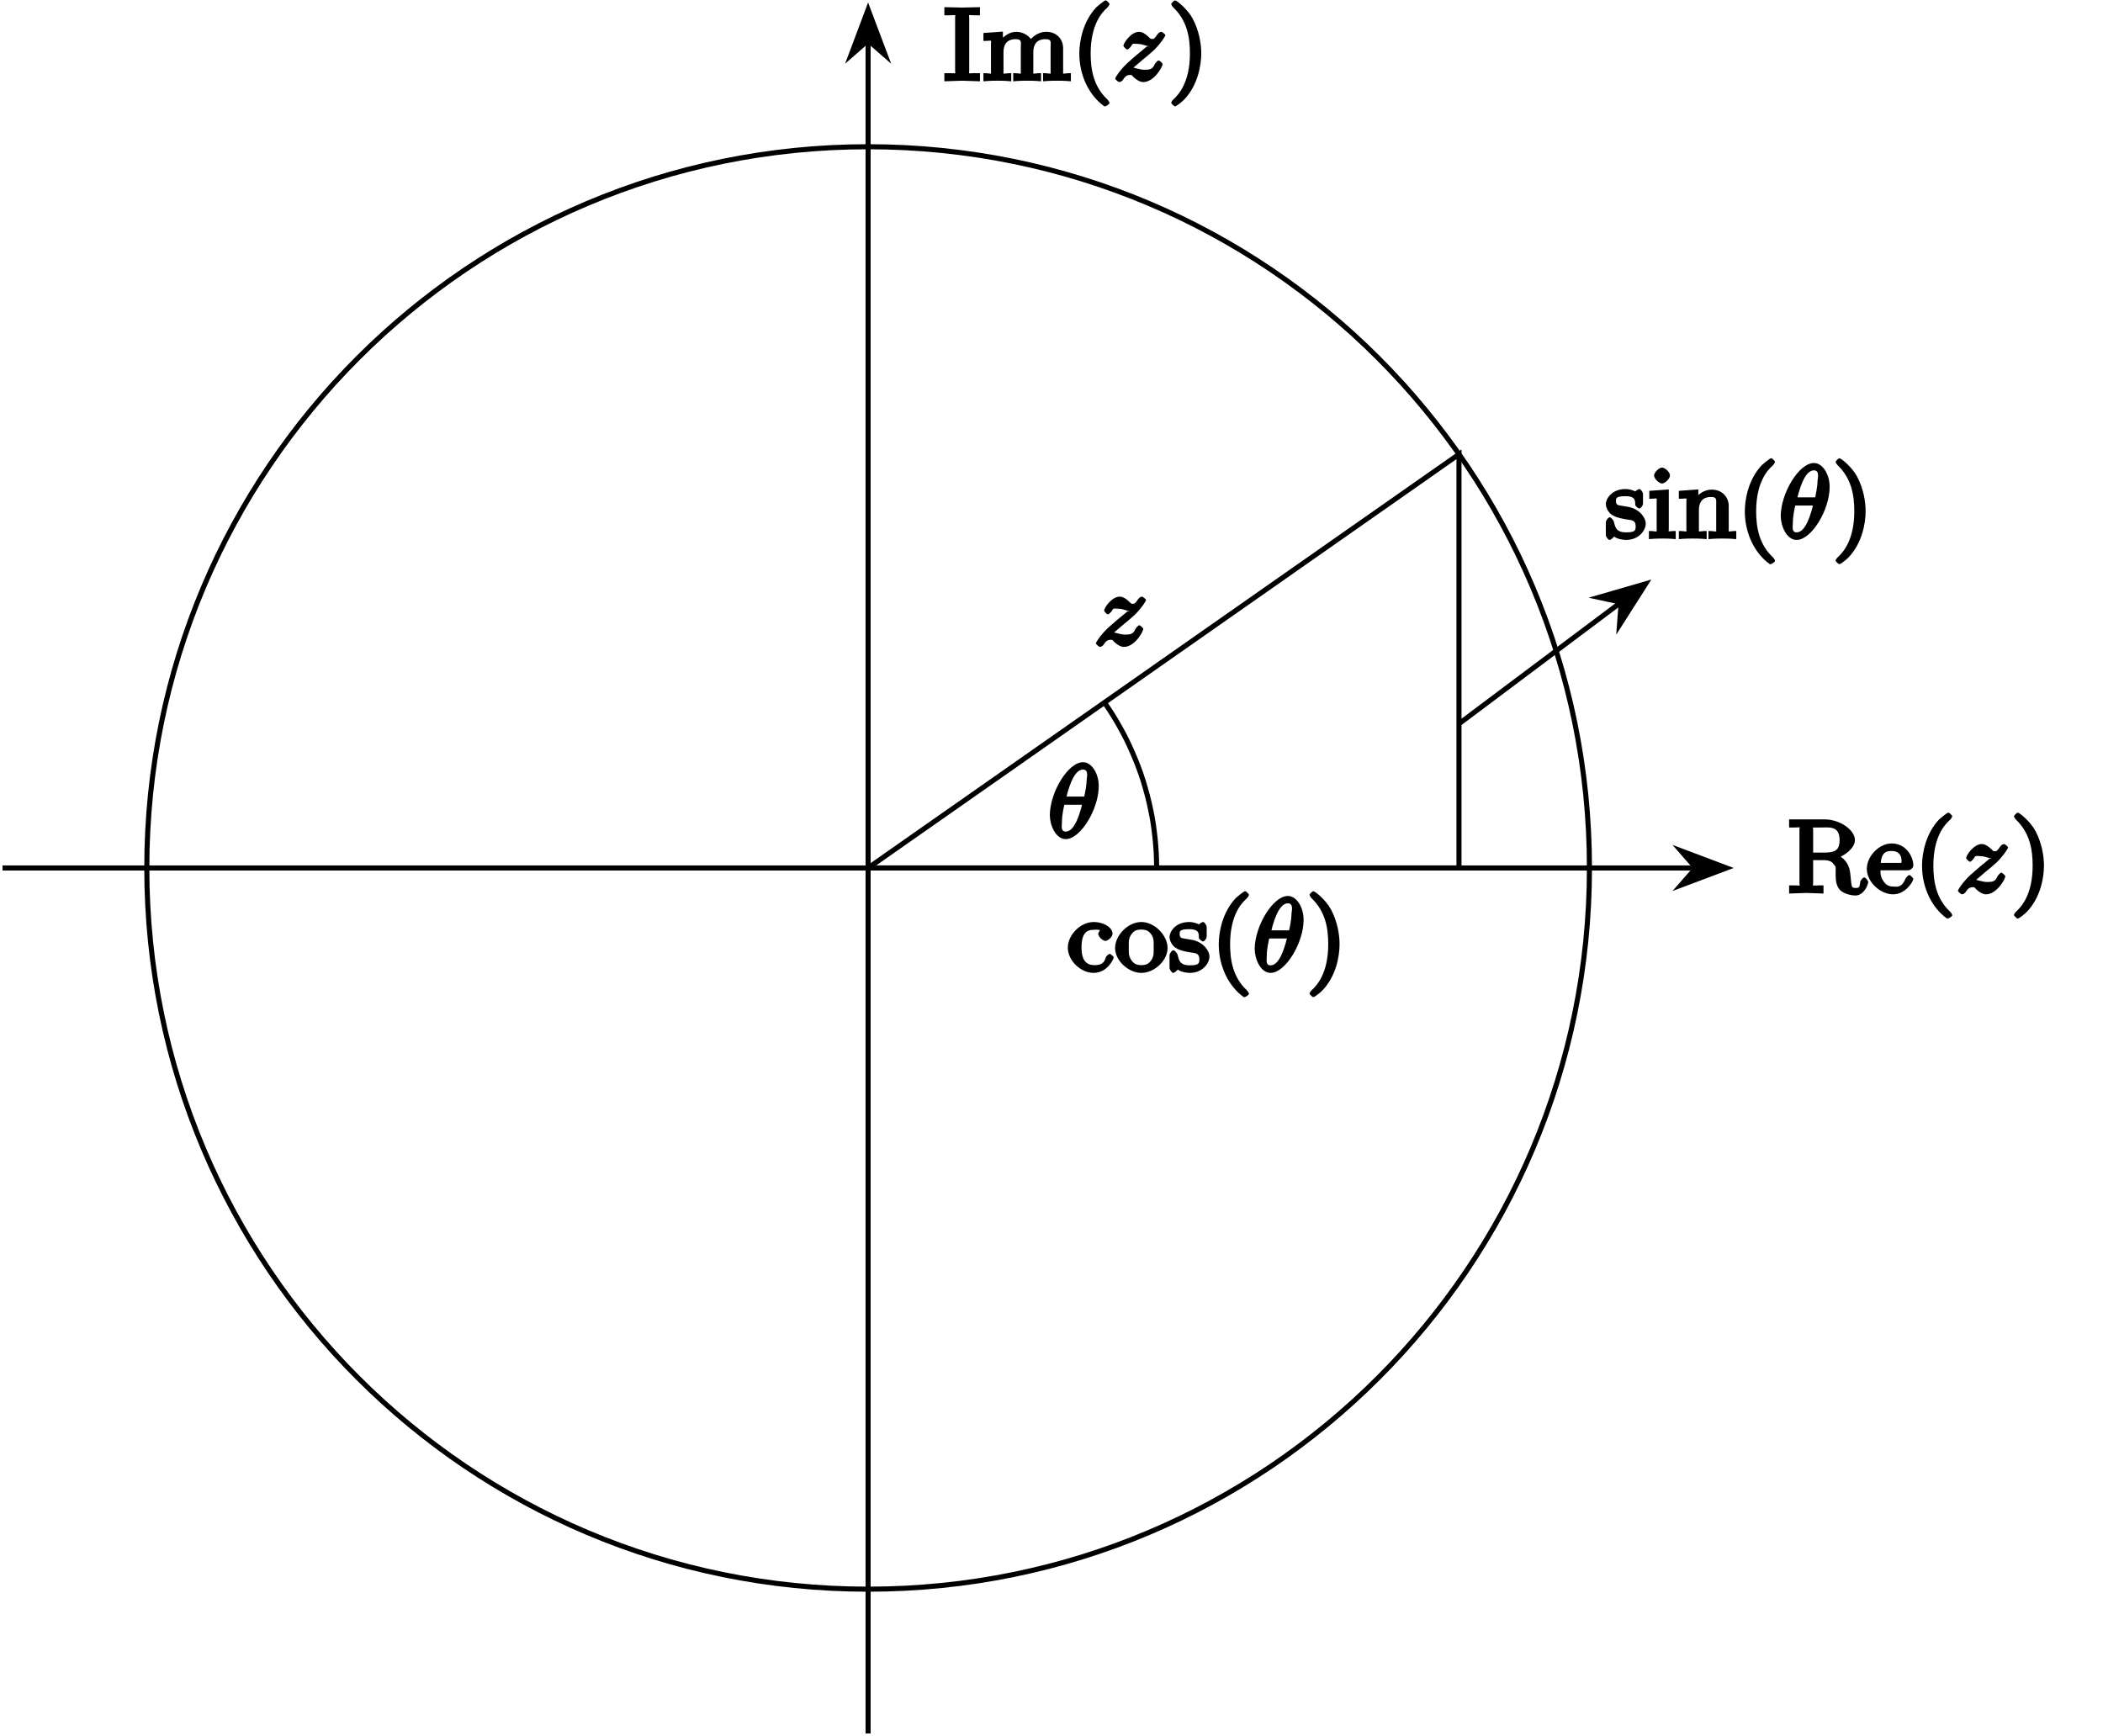
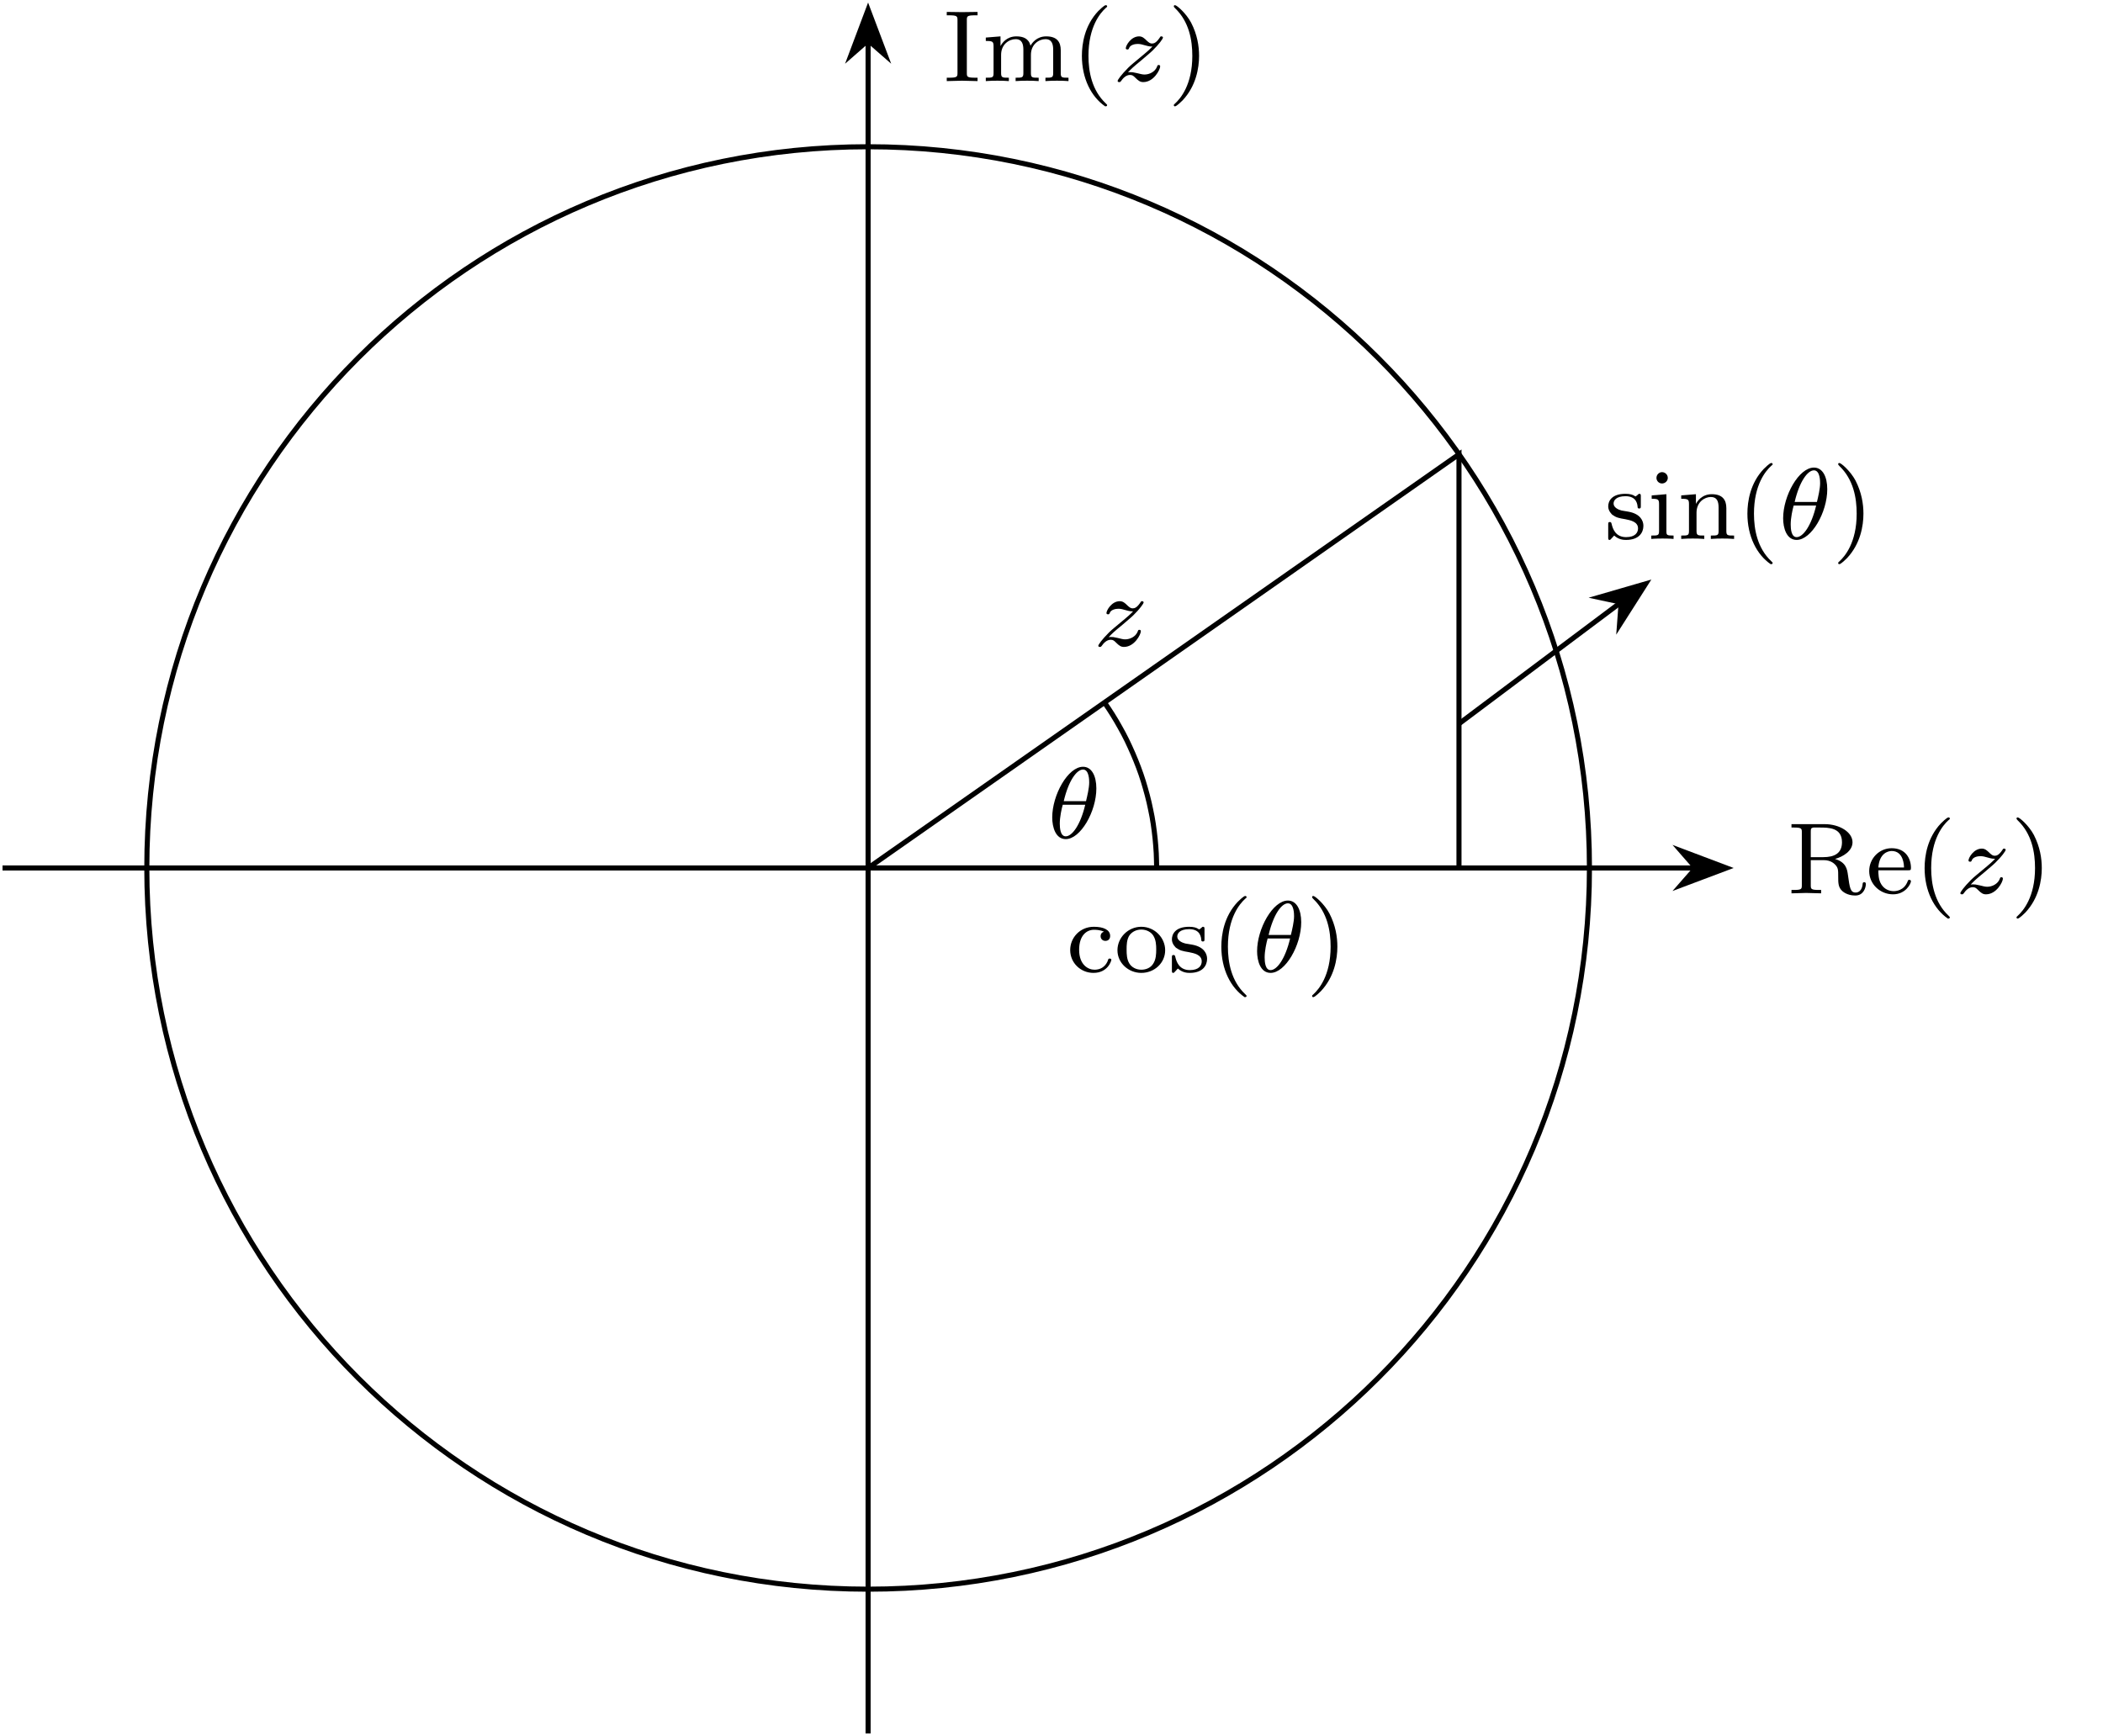
<svg xmlns="http://www.w3.org/2000/svg" xmlns:xlink="http://www.w3.org/1999/xlink" width="165.29pt" height="136.46pt" viewBox="0 0 165.29 136.46" version="1.1">
  <defs>
    <g>
      <symbol overflow="visible" id="glyph0-0">
        <path style="stroke:none;" d="" />
      </symbol>
      <symbol overflow="visible" id="glyph0-1">
-         <path style="stroke:none;" d="M 2.922 -0.188 L 2.922 -0.625 L 2.547 -0.625 C 1.906 -0.625 2.078 -0.531 2.078 -0.828 L 2.078 -4.984 C 2.078 -5.281 1.906 -5.172 2.547 -5.172 L 2.922 -5.172 L 2.922 -5.812 L 1.516 -5.781 L 0.125 -5.812 L 0.125 -5.172 L 0.5 -5.172 C 1.125 -5.172 0.969 -5.281 0.969 -4.984 L 0.969 -0.828 C 0.969 -0.531 1.125 -0.625 0.5 -0.625 L 0.125 -0.625 L 0.125 0.016 L 1.516 -0.031 L 2.922 0.016 Z M 2.922 -0.188 " />
+         <path style="stroke:none;" d="M 2.734 0 L 2.734 -0.266 L 2.547 -0.266 C 1.906 -0.266 1.891 -0.344 1.891 -0.641 L 1.891 -4.797 C 1.891 -5.094 1.906 -5.172 2.547 -5.172 L 2.734 -5.172 L 2.734 -5.438 L 1.516 -5.422 L 0.312 -5.438 L 0.312 -5.172 L 0.5 -5.172 C 1.125 -5.172 1.156 -5.094 1.156 -4.797 L 1.156 -0.641 C 1.156 -0.344 1.125 -0.266 0.5 -0.266 L 0.312 -0.266 L 0.312 0 L 1.516 -0.031 Z M 2.734 0 " />
      </symbol>
      <symbol overflow="visible" id="glyph0-2">
-         <path style="stroke:none;" d="M 7.016 -0.188 L 7.016 -0.625 C 6.312 -0.625 6.406 -0.453 6.406 -0.812 L 6.406 -2.594 C 6.406 -3.25 5.938 -3.875 5.078 -3.875 C 4.344 -3.875 3.844 -3.328 3.719 -3.094 L 4.031 -2.969 C 3.891 -3.531 3.25 -3.875 2.734 -3.875 C 1.953 -3.875 1.406 -3.141 1.391 -3.109 L 1.672 -3.109 L 1.672 -3.891 L 0.141 -3.781 L 0.141 -3.156 C 0.875 -3.156 0.734 -3.297 0.734 -2.906 L 0.734 -0.812 C 0.734 -0.453 0.844 -0.625 0.141 -0.625 L 0.141 0.016 C 0.672 -0.031 1.016 -0.031 1.234 -0.031 C 1.469 -0.031 1.797 -0.031 2.328 0.016 L 2.328 -0.625 C 1.641 -0.625 1.719 -0.453 1.719 -0.812 L 1.719 -2.25 C 1.719 -3.078 2.172 -3.297 2.672 -3.297 C 3.188 -3.297 3.078 -3.062 3.078 -2.625 L 3.078 -0.812 C 3.078 -0.453 3.172 -0.625 2.484 -0.625 L 2.484 0.016 C 3.016 -0.031 3.359 -0.031 3.578 -0.031 C 3.812 -0.031 4.141 -0.031 4.672 0.016 L 4.672 -0.625 C 3.969 -0.625 4.062 -0.453 4.062 -0.812 L 4.062 -2.25 C 4.062 -3.078 4.516 -3.297 5.016 -3.297 C 5.531 -3.297 5.422 -3.062 5.422 -2.625 L 5.422 -0.812 C 5.422 -0.453 5.516 -0.625 4.828 -0.625 L 4.828 0.016 C 5.359 -0.031 5.703 -0.031 5.922 -0.031 C 6.156 -0.031 6.484 -0.031 7.016 0.016 Z M 7.016 -0.188 " />
+         <path style="stroke:none;" d="M 6.828 0 L 6.828 -0.266 C 6.312 -0.266 6.219 -0.266 6.219 -0.625 L 6.219 -2.422 C 6.219 -3.062 5.938 -3.516 5.078 -3.516 C 4.344 -3.516 3.969 -3.016 3.844 -2.781 C 3.703 -3.359 3.25 -3.516 2.734 -3.516 C 1.953 -3.516 1.594 -2.969 1.484 -2.75 L 1.484 -3.516 L 0.328 -3.422 L 0.328 -3.156 C 0.875 -3.156 0.938 -3.109 0.938 -2.719 L 0.938 -0.625 C 0.938 -0.266 0.844 -0.266 0.328 -0.266 L 0.328 0 C 0.672 -0.031 1.016 -0.031 1.234 -0.031 C 1.469 -0.031 1.797 -0.031 2.141 0 L 2.141 -0.266 C 1.641 -0.266 1.531 -0.266 1.531 -0.625 L 1.531 -2.062 C 1.531 -2.906 2.172 -3.297 2.672 -3.297 C 3.188 -3.297 3.281 -2.891 3.281 -2.453 L 3.281 -0.625 C 3.281 -0.266 3.172 -0.266 2.672 -0.266 L 2.672 0 C 3.016 -0.031 3.359 -0.031 3.578 -0.031 C 3.812 -0.031 4.141 -0.031 4.484 0 L 4.484 -0.266 C 3.969 -0.266 3.875 -0.266 3.875 -0.625 L 3.875 -2.062 C 3.875 -2.906 4.516 -3.297 5.016 -3.297 C 5.531 -3.297 5.625 -2.891 5.625 -2.453 L 5.625 -0.625 C 5.625 -0.266 5.516 -0.266 5.016 -0.266 L 5.016 0 C 5.359 -0.031 5.703 -0.031 5.922 -0.031 C 6.156 -0.031 6.484 -0.031 6.828 0 Z M 6.828 0 " />
      </symbol>
      <symbol overflow="visible" id="glyph0-3">
-         <path style="stroke:none;" d="M 6.391 -0.906 C 6.391 -0.953 6.203 -1.25 6.078 -1.25 C 5.953 -1.25 5.766 -0.969 5.766 -0.922 C 5.719 -0.422 5.641 -0.422 5.406 -0.422 C 4.984 -0.422 5.109 -0.609 4.969 -1.625 C 4.922 -2.078 4.656 -2.812 3.781 -3.078 L 3.781 -2.703 C 4.406 -2.875 5.344 -3.5 5.344 -4.188 C 5.344 -4.984 4.156 -5.812 2.969 -5.812 L 0.172 -5.812 L 0.172 -5.172 L 0.547 -5.172 C 1.156 -5.172 0.984 -5.281 0.984 -4.984 L 0.984 -0.828 C 0.984 -0.531 1.156 -0.625 0.547 -0.625 L 0.172 -0.625 L 0.172 0.016 L 1.516 -0.031 L 2.875 0.016 L 2.875 -0.625 L 2.516 -0.625 C 1.891 -0.625 2.062 -0.531 2.062 -0.828 L 2.062 -2.609 L 2.891 -2.609 C 3.469 -2.609 3.609 -2.375 3.656 -2.312 C 3.891 -2.062 3.828 -2.031 3.828 -1.484 C 3.828 -0.984 3.891 -0.516 4.219 -0.219 C 4.562 0.078 5.141 0.172 5.375 0.172 C 6.047 0.172 6.391 -0.672 6.391 -0.906 Z M 4.141 -4.188 C 4.141 -3.312 3.703 -3.203 2.859 -3.203 L 2.062 -3.203 L 2.062 -5.031 C 2.062 -5.25 1.891 -5.141 2.078 -5.172 C 2.156 -5.172 2.406 -5.172 2.562 -5.172 C 3.281 -5.172 4.141 -5.359 4.141 -4.188 Z M 4.141 -4.188 " />
+         <path style="stroke:none;" d="M 6.203 -0.719 C 6.203 -0.766 6.203 -0.875 6.078 -0.875 C 5.953 -0.875 5.953 -0.781 5.953 -0.734 C 5.906 -0.234 5.641 -0.062 5.406 -0.062 C 4.984 -0.062 4.938 -0.422 4.797 -1.438 C 4.734 -1.891 4.656 -2.438 3.781 -2.703 C 4.406 -2.875 5.156 -3.328 5.156 -4.016 C 5.156 -4.797 4.156 -5.438 2.969 -5.438 L 0.359 -5.438 L 0.359 -5.172 L 0.547 -5.172 C 1.156 -5.172 1.172 -5.094 1.172 -4.797 L 1.172 -0.641 C 1.172 -0.344 1.156 -0.266 0.547 -0.266 L 0.359 -0.266 L 0.359 0 L 1.516 -0.031 L 2.688 0 L 2.688 -0.266 L 2.516 -0.266 C 1.891 -0.266 1.875 -0.344 1.875 -0.641 L 1.875 -2.609 L 2.891 -2.609 C 3.469 -2.609 3.734 -2.312 3.797 -2.25 C 4.031 -2 4.031 -1.844 4.031 -1.312 C 4.031 -0.812 4.031 -0.469 4.359 -0.172 C 4.703 0.125 5.141 0.172 5.375 0.172 C 6.047 0.172 6.203 -0.484 6.203 -0.719 Z M 4.328 -4.016 C 4.328 -3.125 3.703 -2.844 2.859 -2.844 L 1.875 -2.844 L 1.875 -4.859 C 1.875 -5.062 1.891 -5.141 2.078 -5.172 C 2.156 -5.172 2.406 -5.172 2.562 -5.172 C 3.281 -5.172 4.328 -5.172 4.328 -4.016 Z M 4.328 -4.016 " />
      </symbol>
      <symbol overflow="visible" id="glyph0-4">
-         <path style="stroke:none;" d="M 3.703 -1.141 C 3.703 -1.172 3.484 -1.438 3.391 -1.438 C 3.297 -1.438 3.094 -1.188 3.078 -1.141 C 2.781 -0.375 2.297 -0.531 2.156 -0.531 C 1.797 -0.531 1.547 -0.641 1.312 -1.016 C 1.078 -1.375 1.125 -1.766 1.125 -1.812 L 3.297 -1.812 C 3.469 -1.812 3.703 -2 3.703 -2.188 C 3.703 -2.891 3.125 -3.922 2 -3.922 C 1.016 -3.922 0.047 -2.922 0.047 -1.922 C 0.047 -0.906 1.094 0.078 2.109 0.078 C 3.109 0.078 3.703 -0.953 3.703 -1.141 Z M 2.969 -2.391 L 1.141 -2.391 C 1.219 -3.328 1.703 -3.328 2 -3.328 C 2.938 -3.328 2.766 -2.391 2.766 -2.391 Z M 2.969 -2.391 " />
+         <path style="stroke:none;" d="M 3.516 -0.953 C 3.516 -0.984 3.484 -1.062 3.391 -1.062 C 3.297 -1.062 3.281 -1.016 3.266 -0.969 C 2.984 -0.188 2.297 -0.172 2.156 -0.172 C 1.797 -0.172 1.422 -0.328 1.188 -0.703 C 0.953 -1.062 0.953 -1.578 0.953 -1.812 L 3.297 -1.812 C 3.469 -1.812 3.516 -1.812 3.516 -2 C 3.516 -2.703 3.125 -3.547 2 -3.547 C 1.016 -3.547 0.234 -2.734 0.234 -1.75 C 0.234 -0.719 1.094 0.078 2.109 0.078 C 3.109 0.078 3.516 -0.766 3.516 -0.953 Z M 2.969 -2.031 L 0.953 -2.031 C 1.031 -3.141 1.703 -3.328 2 -3.328 C 2.938 -3.328 2.969 -2.203 2.969 -2.031 Z M 2.969 -2.031 " />
      </symbol>
      <symbol overflow="visible" id="glyph0-5">
-         <path style="stroke:none;" d="M 3.703 -1.141 C 3.703 -1.234 3.406 -1.422 3.391 -1.422 C 3.328 -1.422 3.094 -1.234 3.078 -1.141 C 3.016 -0.984 2.984 -0.531 2.188 -0.531 C 1.703 -0.531 1.172 -0.734 1.172 -1.906 C 1.172 -3.062 1.578 -3.312 2.156 -3.312 C 2.234 -3.312 2.516 -3.359 2.797 -3.219 L 2.938 -3.531 C 2.703 -3.453 2.484 -3.094 2.484 -3 C 2.484 -2.781 2.828 -2.438 3.047 -2.438 C 3.266 -2.438 3.609 -2.766 3.609 -3 C 3.609 -3.5 2.891 -3.922 2.141 -3.922 C 1.031 -3.922 0.094 -2.859 0.094 -1.906 C 0.094 -0.891 1.109 0.078 2.109 0.078 C 3.234 0.078 3.703 -1.047 3.703 -1.141 Z M 3.703 -1.141 " />
+         <path style="stroke:none;" d="M 3.516 -0.953 C 3.516 -1.047 3.406 -1.047 3.391 -1.047 C 3.328 -1.047 3.297 -1.047 3.266 -0.969 C 3.219 -0.797 2.984 -0.172 2.188 -0.172 C 1.703 -0.172 0.984 -0.547 0.984 -1.734 C 0.984 -2.875 1.578 -3.312 2.156 -3.312 C 2.234 -3.312 2.656 -3.312 2.938 -3.156 C 2.703 -3.094 2.672 -2.906 2.672 -2.812 C 2.672 -2.594 2.828 -2.438 3.047 -2.438 C 3.266 -2.438 3.422 -2.578 3.422 -2.828 C 3.422 -3.312 2.891 -3.547 2.141 -3.547 C 1.031 -3.547 0.281 -2.672 0.281 -1.719 C 0.281 -0.703 1.109 0.078 2.109 0.078 C 3.234 0.078 3.516 -0.859 3.516 -0.953 Z M 3.516 -0.953 " />
      </symbol>
      <symbol overflow="visible" id="glyph0-6">
-         <path style="stroke:none;" d="M 4.172 -1.875 C 4.172 -2.875 3.156 -3.922 2.109 -3.922 C 1.062 -3.922 0.047 -2.875 0.047 -1.875 C 0.047 -0.891 1.094 0.078 2.109 0.078 C 3.141 0.078 4.172 -0.891 4.172 -1.875 Z M 3.078 -1.953 C 3.078 -1.578 3.125 -1.281 2.906 -0.938 C 2.688 -0.625 2.469 -0.531 2.109 -0.531 C 1.688 -0.531 1.469 -0.688 1.297 -0.969 C 1.094 -1.297 1.125 -1.547 1.125 -1.953 C 1.125 -2.25 1.078 -2.609 1.328 -2.953 C 1.531 -3.234 1.734 -3.328 2.109 -3.328 C 2.531 -3.328 2.734 -3.188 2.922 -2.906 C 3.125 -2.578 3.078 -2.266 3.078 -1.953 Z M 3.078 -1.953 " />
+         <path style="stroke:none;" d="M 3.984 -1.703 C 3.984 -2.688 3.156 -3.547 2.109 -3.547 C 1.062 -3.547 0.234 -2.688 0.234 -1.703 C 0.234 -0.703 1.094 0.078 2.109 0.078 C 3.141 0.078 3.984 -0.703 3.984 -1.703 Z M 3.281 -1.766 C 3.281 -1.406 3.266 -0.969 3.031 -0.625 C 2.828 -0.312 2.469 -0.172 2.109 -0.172 C 1.688 -0.172 1.344 -0.375 1.172 -0.656 C 0.969 -0.984 0.953 -1.375 0.953 -1.766 C 0.953 -2.078 0.953 -2.547 1.188 -2.891 C 1.406 -3.172 1.734 -3.328 2.109 -3.328 C 2.531 -3.328 2.875 -3.125 3.047 -2.859 C 3.266 -2.516 3.281 -2.094 3.281 -1.766 Z M 3.281 -1.766 " />
      </symbol>
      <symbol overflow="visible" id="glyph0-7">
-         <path style="stroke:none;" d="M 3.234 -1.219 C 3.234 -1.594 2.828 -2.328 1.875 -2.516 C 1.812 -2.531 1.359 -2.609 1.328 -2.609 C 1.078 -2.656 0.891 -2.641 0.891 -2.969 C 0.891 -3.203 0.891 -3.359 1.641 -3.359 C 2.531 -3.359 2.375 -2.891 2.406 -2.656 C 2.406 -2.594 2.656 -2.391 2.703 -2.391 C 2.844 -2.391 3.016 -2.625 3.016 -2.781 L 3.016 -3.531 C 3.016 -3.656 2.844 -3.922 2.734 -3.922 C 2.688 -3.922 2.531 -3.859 2.406 -3.734 C 2.391 -3.734 2.453 -3.719 2.438 -3.719 L 2.562 -3.406 C 2.562 -3.406 2.531 -3.656 2.484 -3.688 C 2.359 -3.781 2 -3.922 1.641 -3.922 C 0.531 -3.922 0.094 -3.125 0.094 -2.75 C 0.094 -2.344 0.438 -1.984 0.469 -1.969 C 0.781 -1.734 1.094 -1.641 1.641 -1.547 C 2.016 -1.469 2.438 -1.547 2.438 -1 C 2.438 -0.688 2.422 -0.516 1.688 -0.516 C 0.875 -0.516 0.828 -0.953 0.719 -1.375 C 0.688 -1.469 0.5 -1.703 0.406 -1.703 C 0.281 -1.703 0.094 -1.453 0.094 -1.297 L 0.094 -0.312 C 0.094 -0.188 0.281 0.078 0.375 0.078 C 0.438 0.078 0.562 0.016 0.703 -0.141 C 0.75 -0.172 0.844 -0.281 0.75 -0.188 C 0.969 0.016 1.484 0.078 1.688 0.078 C 2.703 0.078 3.234 -0.688 3.234 -1.219 Z M 3.234 -1.219 " />
+         <path style="stroke:none;" d="M 3.047 -1.031 C 3.047 -1.406 2.828 -1.969 1.875 -2.141 C 1.812 -2.156 1.359 -2.234 1.328 -2.234 C 1.078 -2.297 0.703 -2.469 0.703 -2.781 C 0.703 -3.016 0.891 -3.359 1.641 -3.359 C 2.531 -3.359 2.578 -2.703 2.594 -2.484 C 2.594 -2.422 2.656 -2.391 2.703 -2.391 C 2.844 -2.391 2.844 -2.453 2.844 -2.594 L 2.844 -3.344 C 2.844 -3.469 2.844 -3.547 2.734 -3.547 C 2.688 -3.547 2.672 -3.547 2.547 -3.422 C 2.531 -3.422 2.453 -3.344 2.438 -3.344 C 2.438 -3.344 2.406 -3.344 2.359 -3.375 C 2.234 -3.469 2 -3.547 1.641 -3.547 C 0.531 -3.547 0.281 -2.953 0.281 -2.562 C 0.281 -2.172 0.578 -1.938 0.594 -1.906 C 0.922 -1.672 1.094 -1.641 1.641 -1.547 C 2.016 -1.469 2.625 -1.359 2.625 -0.828 C 2.625 -0.516 2.422 -0.141 1.688 -0.141 C 0.875 -0.141 0.641 -0.766 0.547 -1.188 C 0.516 -1.297 0.5 -1.328 0.406 -1.328 C 0.281 -1.328 0.281 -1.266 0.281 -1.109 L 0.281 -0.125 C 0.281 0 0.281 0.078 0.375 0.078 C 0.438 0.078 0.438 0.078 0.578 -0.078 C 0.625 -0.125 0.703 -0.219 0.75 -0.266 C 1.109 0.062 1.484 0.078 1.688 0.078 C 2.703 0.078 3.047 -0.5 3.047 -1.031 Z M 3.047 -1.031 " />
      </symbol>
      <symbol overflow="visible" id="glyph0-8">
-         <path style="stroke:none;" d="M 2.25 -0.188 L 2.25 -0.625 C 1.547 -0.625 1.703 -0.484 1.703 -0.797 L 1.703 -3.891 L 0.172 -3.781 L 0.172 -3.156 C 0.875 -3.156 0.75 -3.297 0.75 -2.906 L 0.75 -0.812 C 0.75 -0.453 0.844 -0.625 0.141 -0.625 L 0.141 0.016 C 0.641 -0.031 1.094 -0.031 1.219 -0.031 C 1.312 -0.031 1.797 -0.031 2.25 0.016 Z M 1.797 -4.984 C 1.797 -5.25 1.406 -5.609 1.172 -5.609 C 0.953 -5.609 0.547 -5.25 0.547 -4.984 C 0.547 -4.75 0.922 -4.359 1.172 -4.359 C 1.422 -4.359 1.797 -4.75 1.797 -4.984 Z M 1.797 -4.984 " />
+         <path style="stroke:none;" d="M 2.078 0 L 2.078 -0.266 C 1.547 -0.266 1.516 -0.297 1.516 -0.609 L 1.516 -3.516 L 0.359 -3.422 L 0.359 -3.156 C 0.875 -3.156 0.938 -3.109 0.938 -2.719 L 0.938 -0.625 C 0.938 -0.266 0.844 -0.266 0.328 -0.266 L 0.328 0 C 0.641 -0.031 1.094 -0.031 1.219 -0.031 C 1.312 -0.031 1.797 -0.031 2.078 0 Z M 1.625 -4.797 C 1.625 -5.062 1.406 -5.25 1.172 -5.25 C 0.953 -5.25 0.734 -5.062 0.734 -4.797 C 0.734 -4.562 0.922 -4.359 1.172 -4.359 C 1.422 -4.359 1.625 -4.562 1.625 -4.797 Z M 1.625 -4.797 " />
      </symbol>
      <symbol overflow="visible" id="glyph0-9">
-         <path style="stroke:none;" d="M 4.656 -0.188 L 4.656 -0.625 C 3.969 -0.625 4.062 -0.453 4.062 -0.812 L 4.062 -2.594 C 4.062 -3.266 3.562 -3.875 2.734 -3.875 C 1.938 -3.875 1.453 -3.25 1.391 -3.109 L 1.672 -3.109 L 1.672 -3.891 L 0.141 -3.781 L 0.141 -3.156 C 0.875 -3.156 0.734 -3.297 0.734 -2.906 L 0.734 -0.812 C 0.734 -0.453 0.844 -0.625 0.141 -0.625 L 0.141 0.016 C 0.672 -0.031 1.016 -0.031 1.234 -0.031 C 1.469 -0.031 1.797 -0.031 2.328 0.016 L 2.328 -0.625 C 1.641 -0.625 1.719 -0.453 1.719 -0.812 L 1.719 -2.25 C 1.719 -3.078 2.172 -3.297 2.656 -3.297 C 3.141 -3.297 3.078 -3.125 3.078 -2.625 L 3.078 -0.812 C 3.078 -0.453 3.172 -0.625 2.469 -0.625 L 2.469 0.016 C 3 -0.031 3.359 -0.031 3.562 -0.031 C 3.797 -0.031 4.141 -0.031 4.656 0.016 Z M 4.656 -0.188 " />
+         <path style="stroke:none;" d="M 4.484 0 L 4.484 -0.266 C 3.969 -0.266 3.875 -0.266 3.875 -0.625 L 3.875 -2.422 C 3.875 -3.078 3.562 -3.516 2.734 -3.516 C 1.938 -3.516 1.578 -2.938 1.484 -2.75 L 1.484 -3.516 L 0.328 -3.422 L 0.328 -3.156 C 0.875 -3.156 0.938 -3.109 0.938 -2.719 L 0.938 -0.625 C 0.938 -0.266 0.844 -0.266 0.328 -0.266 L 0.328 0 C 0.672 -0.031 1.016 -0.031 1.234 -0.031 C 1.469 -0.031 1.797 -0.031 2.141 0 L 2.141 -0.266 C 1.641 -0.266 1.531 -0.266 1.531 -0.625 L 1.531 -2.062 C 1.531 -2.906 2.172 -3.297 2.656 -3.297 C 3.141 -3.297 3.266 -2.953 3.266 -2.453 L 3.266 -0.625 C 3.266 -0.266 3.172 -0.266 2.656 -0.266 L 2.656 0 C 3 -0.031 3.359 -0.031 3.562 -0.031 C 3.797 -0.031 4.141 -0.031 4.484 0 Z M 4.484 0 " />
      </symbol>
      <symbol overflow="visible" id="glyph1-0">
        <path style="stroke:none;" d="" />
      </symbol>
      <symbol overflow="visible" id="glyph1-1">
-         <path style="stroke:none;" d="M 2.656 1.984 C 2.719 1.984 3 1.812 3 1.719 C 3 1.688 2.938 1.547 2.828 1.438 C 1.734 0.422 1.516 -0.938 1.516 -2.172 C 1.516 -4.469 2.422 -5.422 2.828 -5.781 C 2.938 -5.891 3 -6.031 3 -6.062 C 3 -6.109 2.781 -6.344 2.703 -6.344 C 2.578 -6.344 2.047 -5.875 1.969 -5.812 C 0.906 -4.688 0.625 -3.125 0.625 -2.172 C 0.625 -0.391 1.438 1.172 2.594 1.984 Z M 2.656 1.984 " />
+         <path style="stroke:none;" d="M 2.656 1.984 C 2.719 1.984 2.812 1.984 2.812 1.891 C 2.812 1.859 2.812 1.859 2.703 1.75 C 1.609 0.719 1.344 -0.75 1.344 -1.984 C 1.344 -4.281 2.281 -5.359 2.688 -5.734 C 2.812 -5.828 2.812 -5.844 2.812 -5.875 C 2.812 -5.922 2.781 -5.969 2.703 -5.969 C 2.578 -5.969 2.172 -5.562 2.109 -5.5 C 1.047 -4.375 0.828 -2.953 0.828 -1.984 C 0.828 -0.203 1.562 1.234 2.656 1.984 Z M 2.656 1.984 " />
      </symbol>
      <symbol overflow="visible" id="glyph1-2">
-         <path style="stroke:none;" d="M 2.641 -2.172 C 2.641 -2.938 2.469 -3.969 1.969 -4.906 C 1.578 -5.641 0.719 -6.344 0.578 -6.344 C 0.5 -6.344 0.281 -6.109 0.281 -6.062 C 0.281 -6.031 0.344 -5.891 0.438 -5.797 C 1.547 -4.734 1.75 -3.406 1.75 -2.172 C 1.75 0.109 0.859 1.062 0.453 1.438 C 0.344 1.531 0.281 1.672 0.281 1.719 C 0.281 1.75 0.5 1.984 0.578 1.984 C 0.703 1.984 1.234 1.531 1.297 1.453 C 2.359 0.344 2.641 -1.219 2.641 -2.172 Z M 2.641 -2.172 " />
+         <path style="stroke:none;" d="M 2.469 -1.984 C 2.469 -2.75 2.328 -3.656 1.844 -4.594 C 1.453 -5.328 0.719 -5.969 0.578 -5.969 C 0.5 -5.969 0.484 -5.922 0.484 -5.875 C 0.484 -5.844 0.484 -5.828 0.578 -5.734 C 1.688 -4.672 1.938 -3.219 1.938 -1.984 C 1.938 0.297 1 1.375 0.594 1.75 C 0.484 1.844 0.484 1.859 0.484 1.891 C 0.484 1.938 0.5 1.984 0.578 1.984 C 0.703 1.984 1.109 1.578 1.172 1.516 C 2.234 0.391 2.469 -1.031 2.469 -1.984 Z M 2.469 -1.984 " />
      </symbol>
      <symbol overflow="visible" id="glyph2-0">
        <path style="stroke:none;" d="" />
      </symbol>
      <symbol overflow="visible" id="glyph2-1">
-         <path style="stroke:none;" d="M 1.281 -0.75 C 1.562 -1.047 1.656 -1.125 2.359 -1.719 C 2.453 -1.781 3 -2.25 3.219 -2.453 C 3.719 -2.953 4.094 -3.516 4.094 -3.609 C 4.094 -3.672 3.844 -3.875 3.781 -3.875 C 3.703 -3.875 3.562 -3.812 3.484 -3.688 C 3.234 -3.328 3.203 -3.312 3.047 -3.312 C 2.906 -3.312 2.938 -3.328 2.766 -3.484 C 2.562 -3.688 2.281 -3.875 2.031 -3.875 C 1.391 -3.875 0.797 -2.984 0.797 -2.766 C 0.797 -2.75 0.984 -2.484 1.109 -2.484 C 1.188 -2.484 1.391 -2.703 1.422 -2.781 C 1.531 -3.016 1.688 -2.922 1.922 -2.922 C 2.109 -2.922 2.297 -2.875 2.5 -2.812 C 2.828 -2.719 2.906 -2.719 2.641 -2.719 C 2.781 -2.859 2.562 -2.641 1.938 -2.141 C 1.609 -1.859 1.281 -1.578 1.062 -1.375 C 0.469 -0.797 0.156 -0.281 0.156 -0.203 C 0.156 -0.125 0.406 0.078 0.469 0.078 C 0.547 0.078 0.688 0 0.734 -0.062 C 0.891 -0.297 1.016 -0.484 1.312 -0.484 C 1.5 -0.484 1.438 -0.469 1.594 -0.312 C 1.844 -0.078 2.125 0.078 2.359 0.078 C 3.188 0.078 3.875 -1.094 3.875 -1.344 C 3.875 -1.406 3.641 -1.625 3.562 -1.625 C 3.484 -1.625 3.281 -1.391 3.25 -1.312 C 3.094 -0.922 2.844 -0.891 2.453 -0.891 C 2.297 -0.891 2.125 -0.922 1.875 -0.984 C 1.547 -1.078 1.469 -1.078 1.344 -1.078 C 1.266 -1.078 1.219 -1.078 1.156 -1.062 Z M 1.281 -0.75 " />
+         <path style="stroke:none;" d="M 1.156 -0.688 C 1.438 -0.984 1.531 -1.078 2.234 -1.656 C 2.312 -1.734 2.875 -2.188 3.094 -2.406 C 3.594 -2.891 3.906 -3.328 3.906 -3.422 C 3.906 -3.484 3.844 -3.516 3.781 -3.516 C 3.703 -3.516 3.703 -3.5 3.625 -3.375 C 3.375 -3.016 3.203 -2.953 3.047 -2.953 C 2.906 -2.953 2.812 -3.016 2.641 -3.172 C 2.438 -3.375 2.281 -3.516 2.031 -3.516 C 1.391 -3.516 0.984 -2.797 0.984 -2.578 C 0.984 -2.578 0.984 -2.484 1.109 -2.484 C 1.188 -2.484 1.219 -2.516 1.25 -2.609 C 1.344 -2.844 1.688 -2.922 1.922 -2.922 C 2.109 -2.922 2.297 -2.875 2.5 -2.812 C 2.828 -2.719 2.906 -2.719 3.078 -2.719 C 2.922 -2.547 2.688 -2.328 2.078 -1.828 C 1.75 -1.547 1.406 -1.281 1.188 -1.062 C 0.609 -0.484 0.344 -0.094 0.344 -0.016 C 0.344 0.062 0.406 0.078 0.469 0.078 C 0.547 0.078 0.562 0.062 0.609 0 C 0.766 -0.234 1.016 -0.484 1.312 -0.484 C 1.5 -0.484 1.578 -0.422 1.734 -0.266 C 1.984 -0.016 2.125 0.078 2.359 0.078 C 3.188 0.078 3.688 -0.906 3.688 -1.156 C 3.688 -1.234 3.641 -1.266 3.562 -1.266 C 3.484 -1.266 3.469 -1.219 3.438 -1.125 C 3.281 -0.734 2.844 -0.516 2.453 -0.516 C 2.297 -0.516 2.125 -0.562 1.875 -0.625 C 1.547 -0.703 1.469 -0.703 1.344 -0.703 C 1.266 -0.703 1.219 -0.703 1.156 -0.688 Z M 1.156 -0.688 " />
      </symbol>
      <symbol overflow="visible" id="glyph2-2">
-         <path style="stroke:none;" d="M 4 -4.094 C 4 -5.094 3.438 -5.969 2.766 -5.969 C 1.578 -5.969 0.156 -3.578 0.156 -1.797 C 0.156 -1.031 0.609 0.078 1.406 0.078 C 2.562 0.078 4 -2.266 4 -4.094 Z M 1.422 -3.078 C 1.797 -4.688 2.266 -5.391 2.766 -5.391 C 3.25 -5.391 3.047 -4.719 3.047 -4.562 C 3.047 -4.125 2.906 -3.469 2.859 -3.266 L 1.469 -3.266 Z M 2.734 -2.812 C 2.359 -1.219 1.906 -0.516 1.406 -0.516 C 0.984 -0.516 1.109 -0.969 1.109 -1.328 C 1.109 -1.828 1.266 -2.484 1.297 -2.625 L 2.703 -2.625 Z M 2.734 -2.812 " />
+         <path style="stroke:none;" d="M 3.812 -3.906 C 3.812 -4.906 3.438 -5.609 2.766 -5.609 C 1.578 -5.609 0.344 -3.391 0.344 -1.625 C 0.344 -0.859 0.609 0.078 1.406 0.078 C 2.562 0.078 3.812 -2.078 3.812 -3.906 Z M 1.25 -2.906 C 1.625 -4.516 2.266 -5.391 2.766 -5.391 C 3.25 -5.391 3.25 -4.531 3.25 -4.375 C 3.25 -3.938 3.094 -3.297 3 -2.906 Z M 2.938 -2.625 C 2.562 -1.031 1.906 -0.141 1.406 -0.141 C 0.984 -0.141 0.938 -0.781 0.938 -1.141 C 0.938 -1.656 1.078 -2.297 1.172 -2.625 Z M 2.938 -2.625 " />
      </symbol>
    </g>
    <clipPath id="clip1">
      <path d="M 68 3 L 69 3 L 69 136.461 L 68 136.461 Z M 68 3 " />
    </clipPath>
  </defs>
  <g id="surface1">
    <path style="fill:none;stroke-width:0.399;stroke-linecap:butt;stroke-linejoin:miter;stroke:rgb(0%,0%,0%);stroke-opacity:1;stroke-miterlimit:10;" d="M 56.695 -0 C 56.695 31.312 31.312 56.695 -0.001 56.695 C -31.313 56.695 -56.692 31.312 -56.692 -0 C -56.692 -31.313 -31.313 -56.692 -0.001 -56.692 C 31.312 -56.692 56.695 -31.313 56.695 -0 Z M 56.695 -0 " transform="matrix(1,0,0,-1,68.231,68.23)" />
    <path style="fill:none;stroke-width:0.399;stroke-linecap:butt;stroke-linejoin:miter;stroke:rgb(0%,0%,0%);stroke-opacity:1;stroke-miterlimit:10;" d="M -68.032 -0 L 64.968 -0 " transform="matrix(1,0,0,-1,68.231,68.23)" />
    <path style="fill-rule:nonzero;fill:rgb(0%,0%,0%);fill-opacity:1;stroke-width:0.399;stroke-linecap:butt;stroke-linejoin:miter;stroke:rgb(0%,0%,0%);stroke-opacity:1;stroke-miterlimit:10;" d="M 4.214 -0 L 0.644 1.347 L 1.82 -0 L 0.644 -1.344 Z M 4.214 -0 " transform="matrix(1,0,0,-1,131.4813,68.23)" />
    <g clip-path="url(#clip1)" clip-rule="nonzero">
      <path style="fill:none;stroke-width:0.399;stroke-linecap:butt;stroke-linejoin:miter;stroke:rgb(0%,0%,0%);stroke-opacity:1;stroke-miterlimit:10;" d="M -0.001 -68.032 L -0.001 64.968 " transform="matrix(1,0,0,-1,68.231,68.23)" />
    </g>
    <path style="fill-rule:nonzero;fill:rgb(0%,0%,0%);fill-opacity:1;stroke-width:0.399;stroke-linecap:butt;stroke-linejoin:miter;stroke:rgb(0%,0%,0%);stroke-opacity:1;stroke-miterlimit:10;" d="M 4.214 0.001 L 0.644 1.344 L 1.82 0.001 L 0.644 -1.347 Z M 4.214 0.001 " transform="matrix(0,-1,-1,0,68.231,4.97974)" />
    <g style="fill:rgb(0%,0%,0%);fill-opacity:1;">
      <use xlink:href="#glyph0-1" x="74.1" y="6.375" />
      <use xlink:href="#glyph0-2" x="77.153" y="6.375" />
    </g>
    <g style="fill:rgb(0%,0%,0%);fill-opacity:1;">
      <use xlink:href="#glyph1-1" x="84.206" y="6.375" />
    </g>
    <g style="fill:rgb(0%,0%,0%);fill-opacity:1;">
      <use xlink:href="#glyph2-1" x="87.499" y="6.375" />
    </g>
    <g style="fill:rgb(0%,0%,0%);fill-opacity:1;">
      <use xlink:href="#glyph1-2" x="91.775" y="6.375" />
    </g>
    <g style="fill:rgb(0%,0%,0%);fill-opacity:1;">
      <use xlink:href="#glyph0-3" x="140.447" y="70.223" />
      <use xlink:href="#glyph0-4" x="146.68" y="70.223" />
    </g>
    <g style="fill:rgb(0%,0%,0%);fill-opacity:1;">
      <use xlink:href="#glyph1-1" x="150.441" y="70.223" />
    </g>
    <g style="fill:rgb(0%,0%,0%);fill-opacity:1;">
      <use xlink:href="#glyph2-1" x="153.734" y="70.223" />
    </g>
    <g style="fill:rgb(0%,0%,0%);fill-opacity:1;">
      <use xlink:href="#glyph1-2" x="158.01" y="70.223" />
    </g>
    <path style="fill:none;stroke-width:0.399;stroke-linecap:butt;stroke-linejoin:miter;stroke:rgb(0%,0%,0%);stroke-opacity:1;stroke-miterlimit:10;" d="M 22.679 -0 C 22.679 -0 22.671 0.417 22.667 0.578 C 22.664 0.738 22.656 0.996 22.648 1.152 C 22.64 1.312 22.621 1.57 22.609 1.73 C 22.597 1.89 22.574 2.144 22.558 2.304 C 22.542 2.464 22.515 2.718 22.492 2.878 C 22.472 3.039 22.437 3.292 22.414 3.449 C 22.386 3.609 22.347 3.859 22.32 4.019 C 22.289 4.175 22.242 4.429 22.206 4.585 C 22.175 4.742 22.121 4.992 22.085 5.148 C 22.046 5.304 21.988 5.554 21.945 5.71 C 21.906 5.863 21.839 6.113 21.792 6.265 C 21.749 6.421 21.675 6.668 21.628 6.82 C 21.578 6.972 21.499 7.214 21.449 7.367 C 21.394 7.519 21.308 7.761 21.253 7.91 C 21.195 8.062 21.105 8.3 21.042 8.449 C 20.984 8.597 20.886 8.835 20.82 8.98 C 20.757 9.128 20.656 9.363 20.585 9.507 C 20.519 9.656 20.41 9.886 20.339 10.031 C 20.265 10.171 20.152 10.402 20.078 10.543 C 20.003 10.687 19.878 10.914 19.8 11.05 C 19.722 11.191 19.593 11.414 19.515 11.55 C 19.433 11.691 19.3 11.91 19.214 12.046 C 19.128 12.179 18.988 12.394 18.902 12.531 C 18.812 12.664 18.578 13.007 18.578 13.007 " transform="matrix(1,0,0,-1,68.231,68.23)" />
    <g style="fill:rgb(0%,0%,0%);fill-opacity:1;">
      <use xlink:href="#glyph2-2" x="82.358" y="65.883" />
    </g>
    <path style="fill:none;stroke-width:0.399;stroke-linecap:butt;stroke-linejoin:miter;stroke:rgb(0%,0%,0%);stroke-opacity:1;stroke-miterlimit:10;" d="M -0.001 -0 L 46.441 -0 L 46.441 32.519 L -0.001 -0 " transform="matrix(1,0,0,-1,68.231,68.23)" />
    <g style="fill:rgb(0%,0%,0%);fill-opacity:1;">
      <use xlink:href="#glyph0-5" x="83.833" y="76.399" />
      <use xlink:href="#glyph0-6" x="87.595" y="76.399" />
      <use xlink:href="#glyph0-7" x="91.827" y="76.399" />
    </g>
    <g style="fill:rgb(0%,0%,0%);fill-opacity:1;">
      <use xlink:href="#glyph1-1" x="95.166" y="76.399" />
    </g>
    <g style="fill:rgb(0%,0%,0%);fill-opacity:1;">
      <use xlink:href="#glyph2-2" x="98.46" y="76.399" />
    </g>
    <g style="fill:rgb(0%,0%,0%);fill-opacity:1;">
      <use xlink:href="#glyph1-2" x="102.645" y="76.399" />
    </g>
    <g style="fill:rgb(0%,0%,0%);fill-opacity:1;">
      <use xlink:href="#glyph2-1" x="85.98" y="50.775" />
    </g>
    <g style="fill:rgb(0%,0%,0%);fill-opacity:1;">
      <use xlink:href="#glyph0-7" x="126.12" y="42.364" />
      <use xlink:href="#glyph0-8" x="129.459" y="42.364" />
      <use xlink:href="#glyph0-9" x="131.811" y="42.364" />
    </g>
    <g style="fill:rgb(0%,0%,0%);fill-opacity:1;">
      <use xlink:href="#glyph1-1" x="136.513" y="42.364" />
    </g>
    <g style="fill:rgb(0%,0%,0%);fill-opacity:1;">
      <use xlink:href="#glyph2-2" x="139.806" y="42.364" />
    </g>
    <g style="fill:rgb(0%,0%,0%);fill-opacity:1;">
      <use xlink:href="#glyph1-2" x="143.992" y="42.364" />
    </g>
    <path style="fill:none;stroke-width:0.399;stroke-linecap:butt;stroke-linejoin:miter;stroke:rgb(0%,0%,0%);stroke-opacity:1;stroke-miterlimit:10;" d="M 46.441 11.339 L 59.113 20.839 " transform="matrix(1,0,0,-1,68.231,68.23)" />
    <path style="fill-rule:nonzero;fill:rgb(0%,0%,0%);fill-opacity:1;stroke-width:0.399;stroke-linecap:butt;stroke-linejoin:miter;stroke:rgb(0%,0%,0%);stroke-opacity:1;stroke-miterlimit:10;" d="M 4.213 -0.001 L 0.644 1.347 L 1.816 -0 L 0.641 -1.346 Z M 4.213 -0.001 " transform="matrix(0.80006,-0.59987,-0.59987,-0.80006,125.9686,48.4212)" />
  </g>
</svg>
